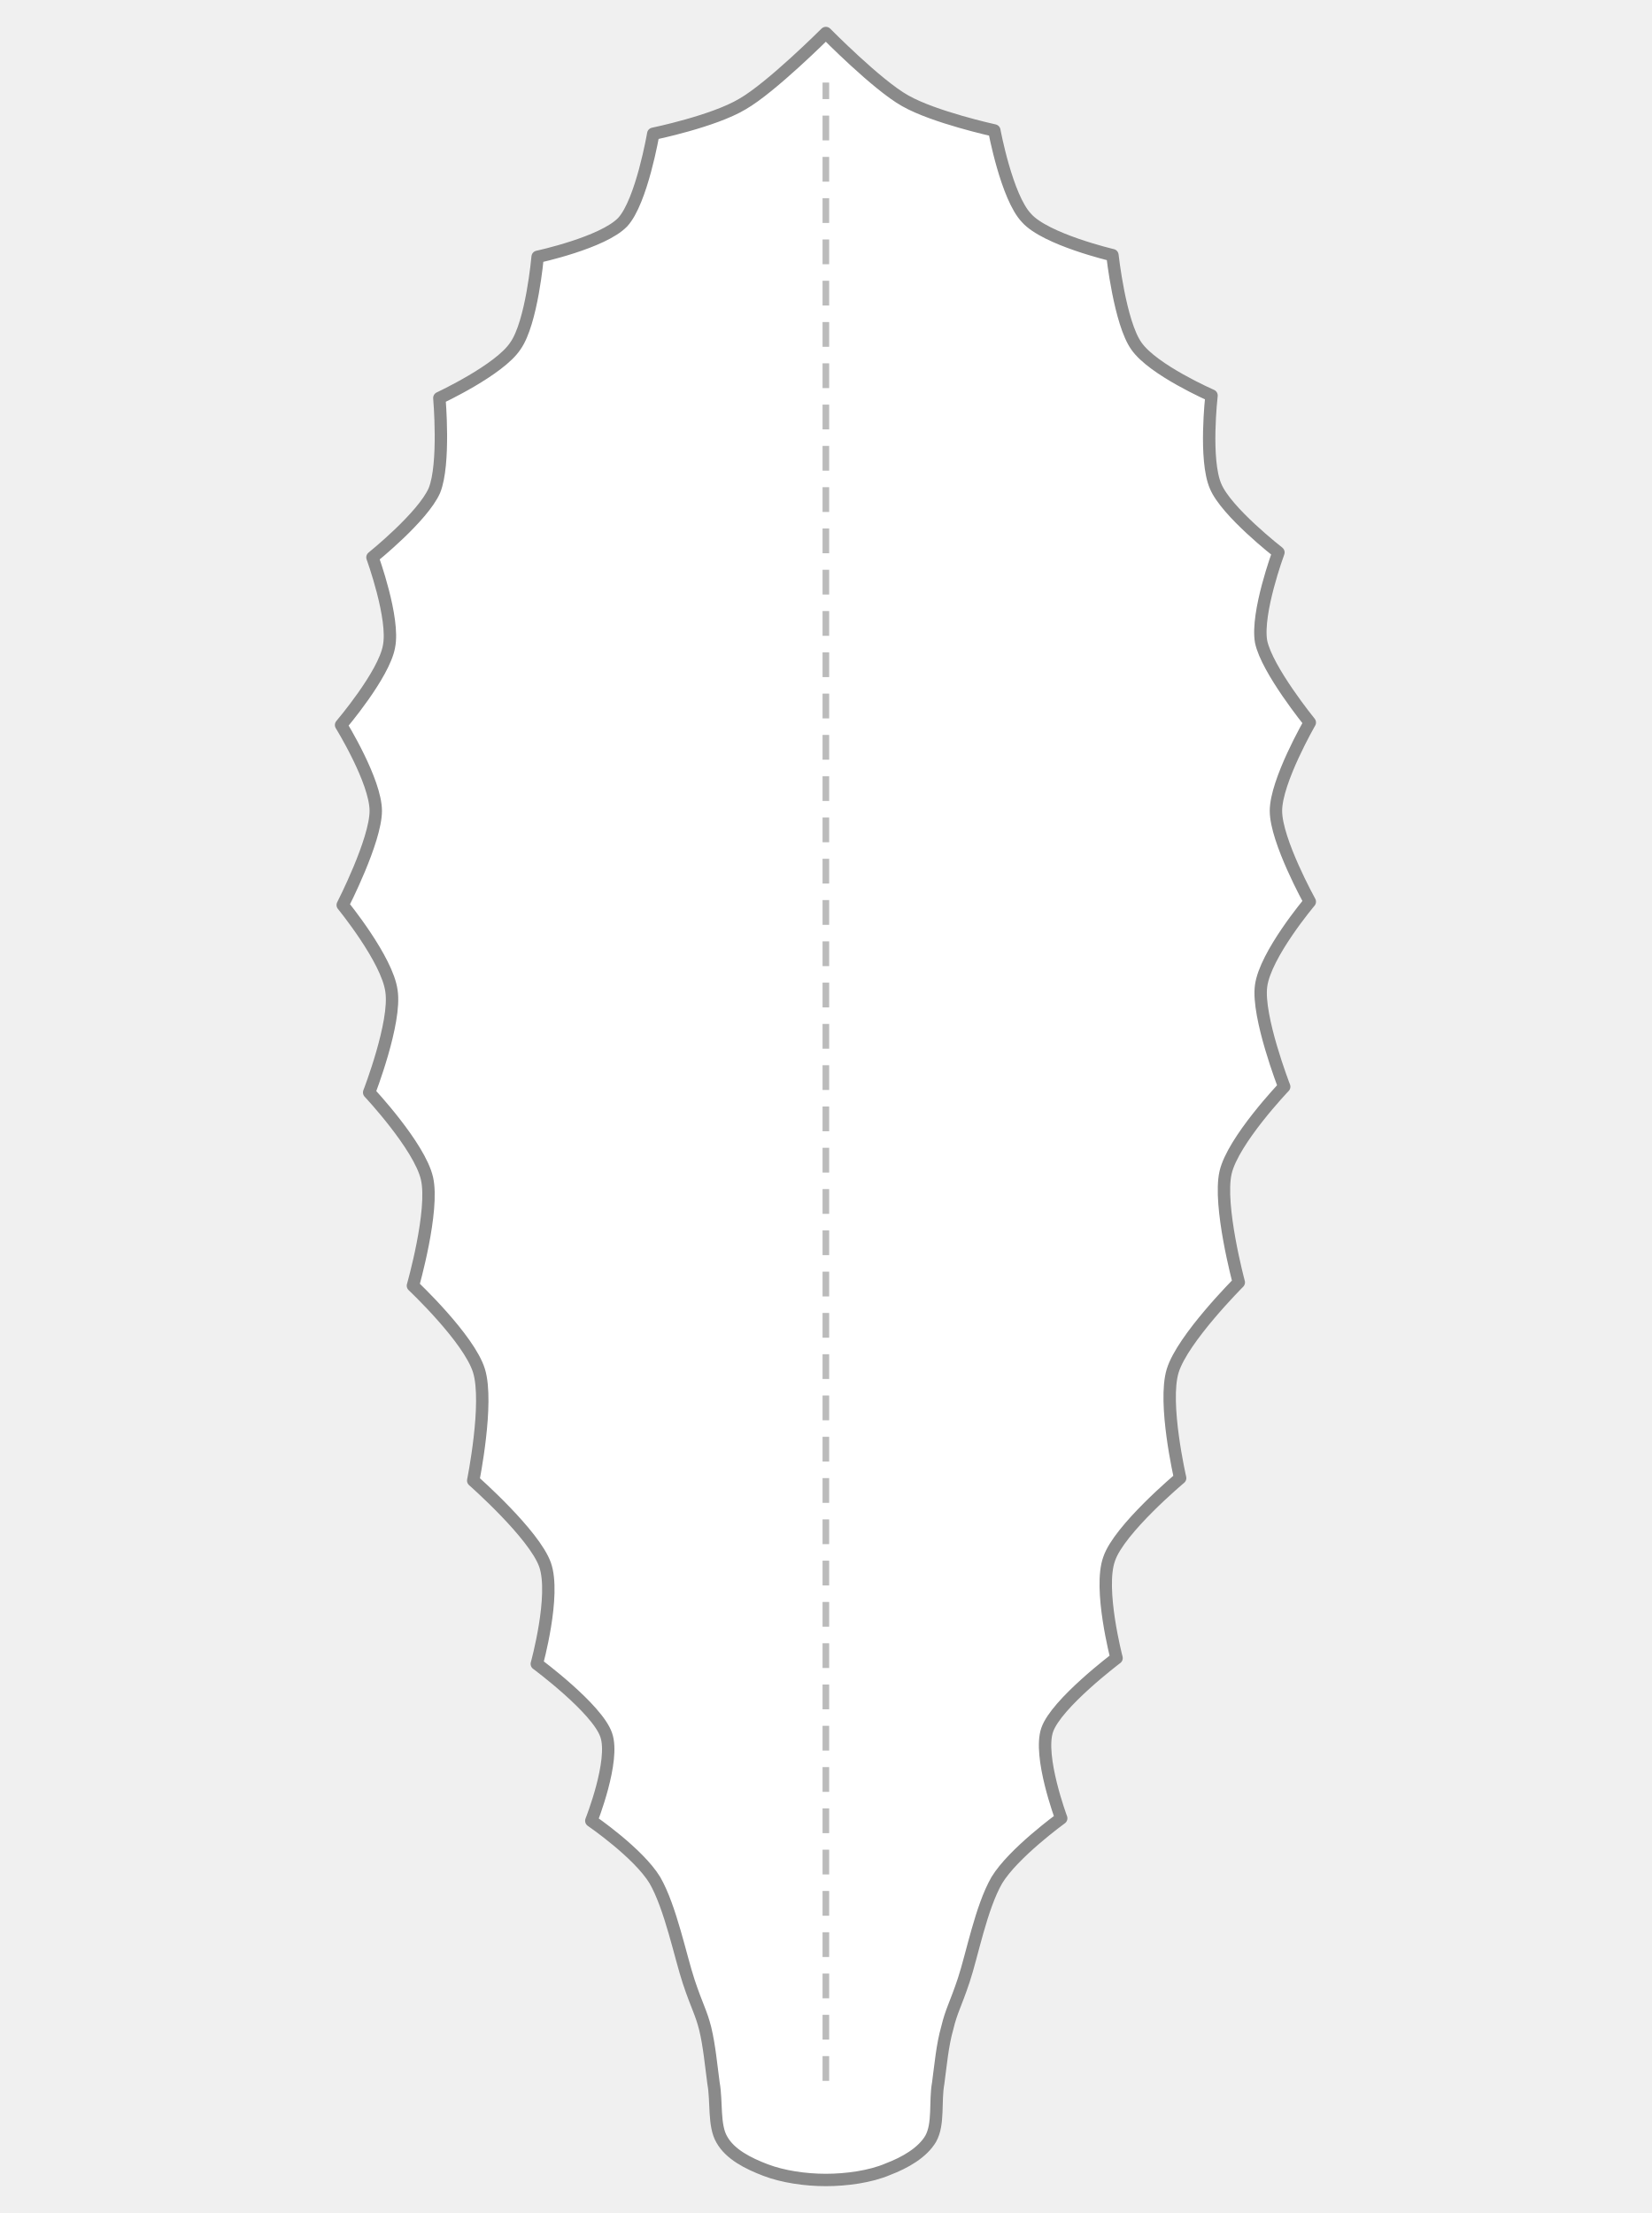
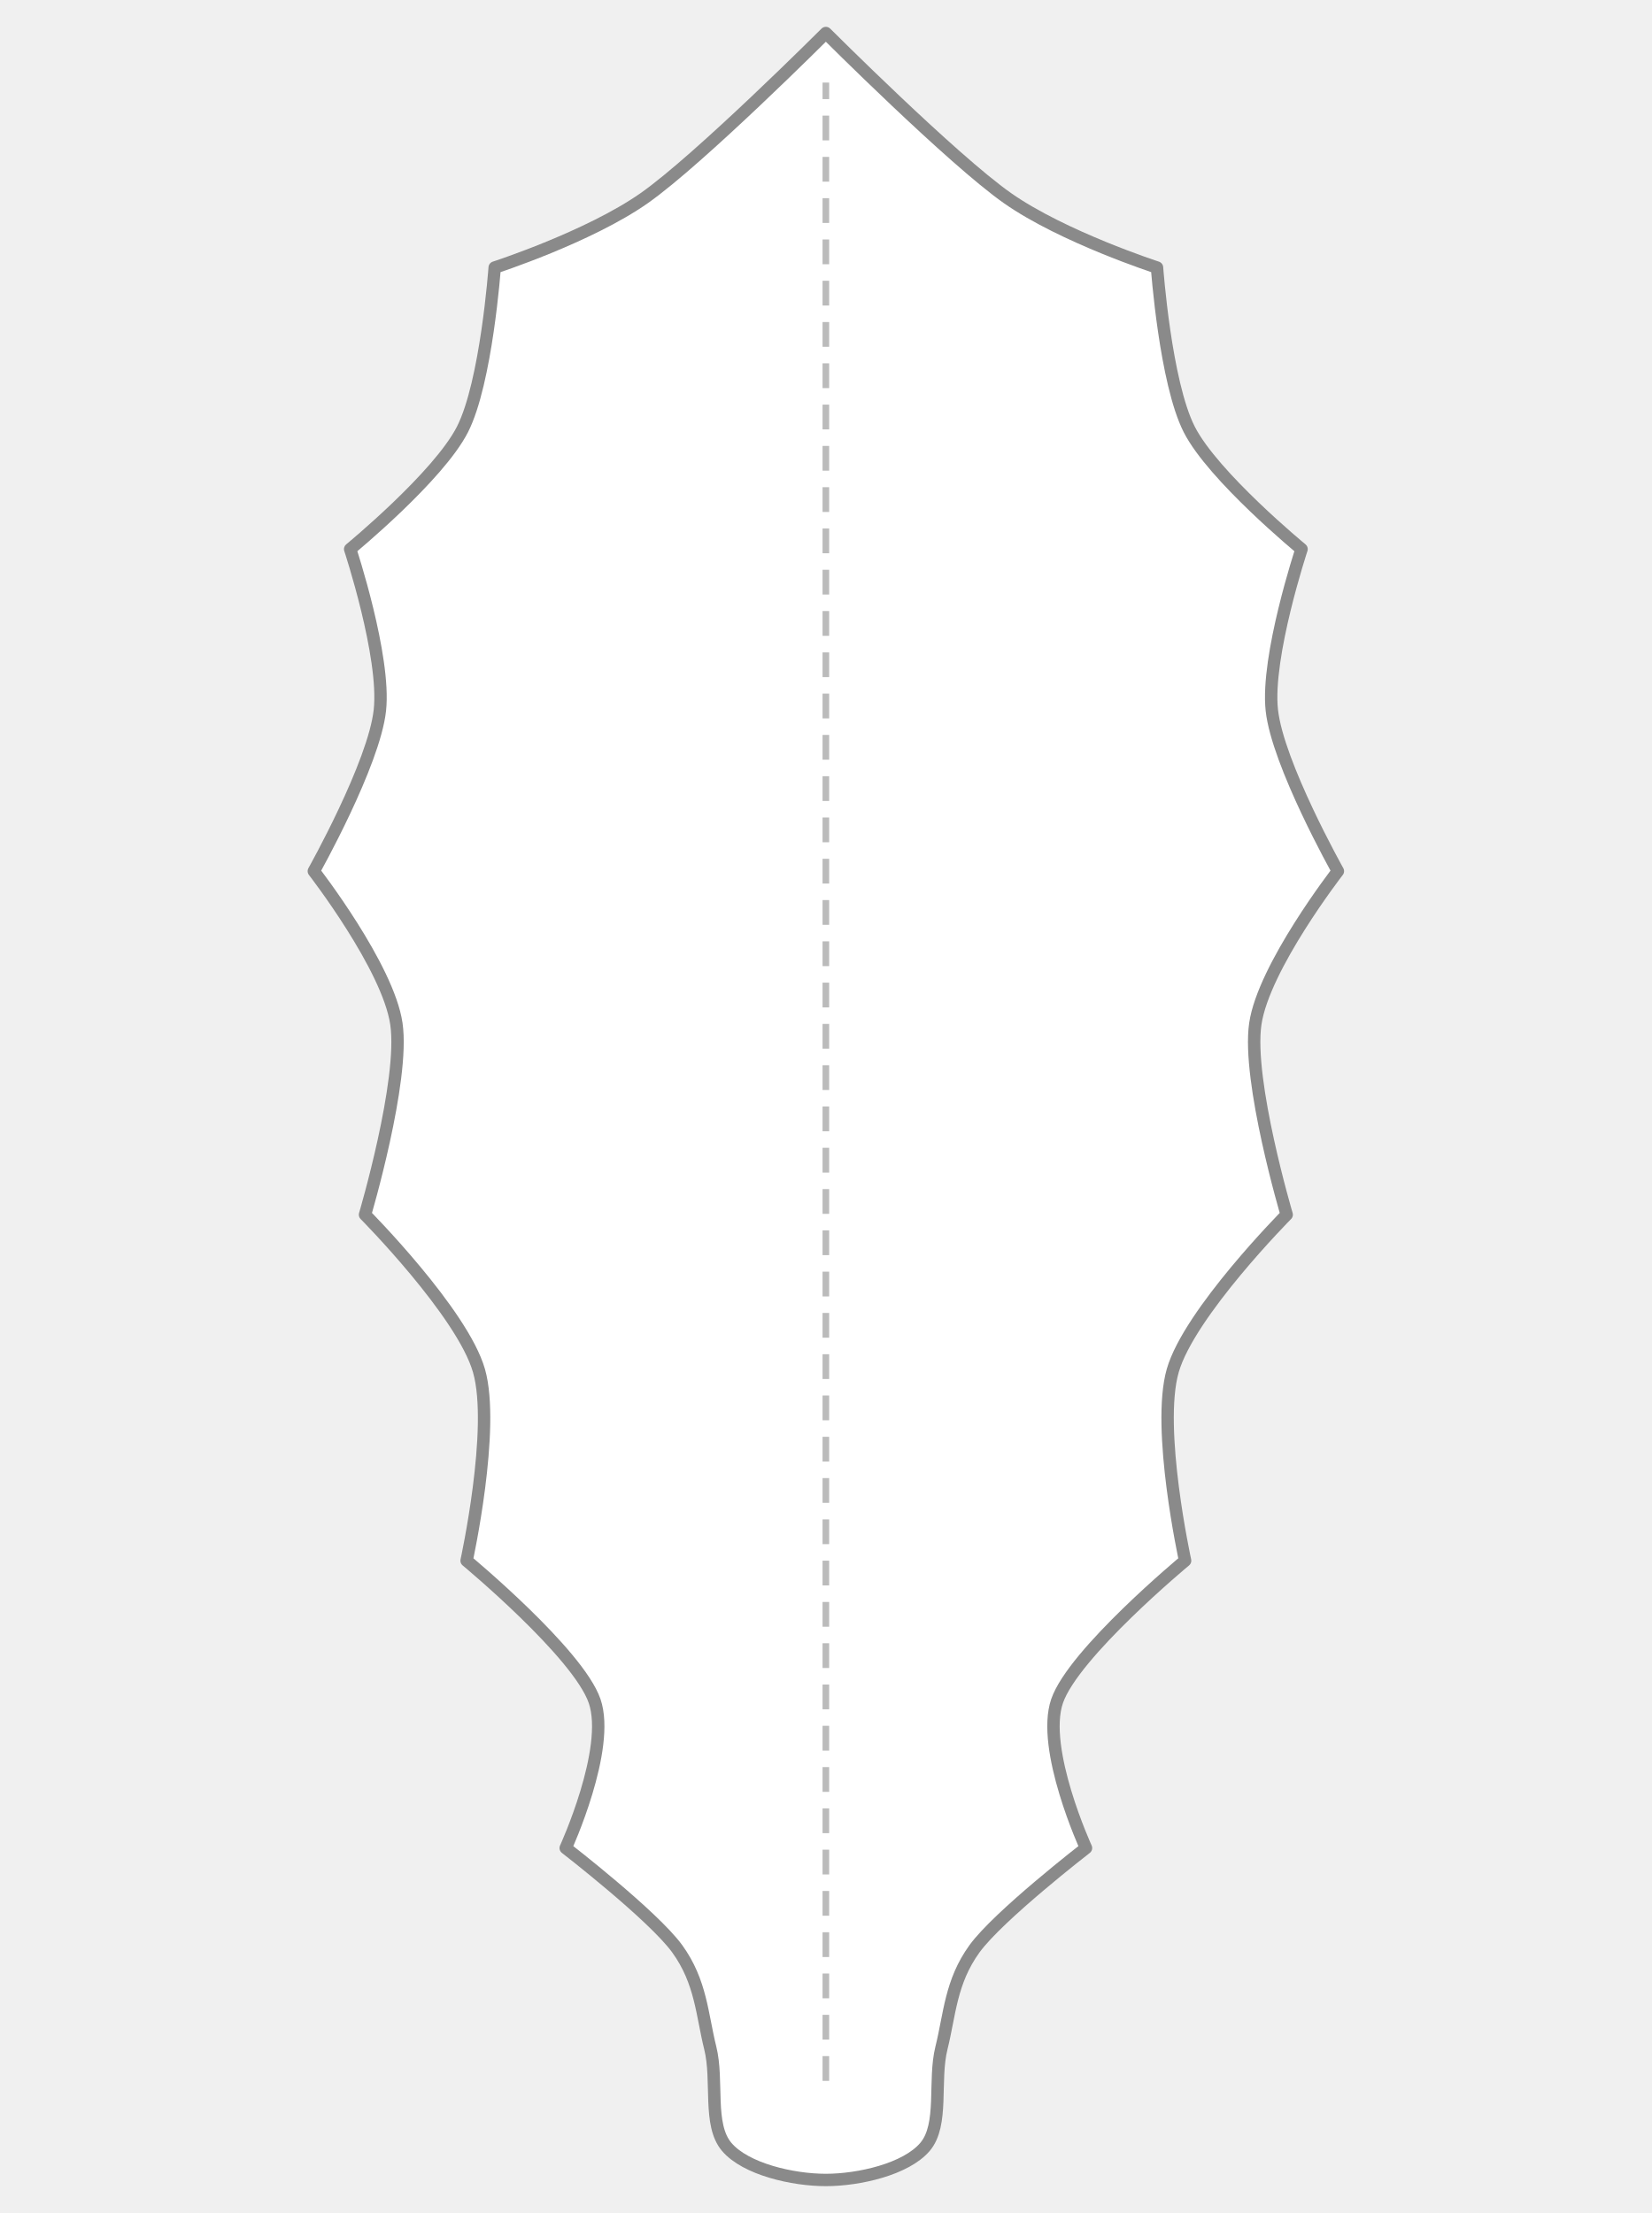
<svg xmlns="http://www.w3.org/2000/svg" viewBox="0 0 200 268" width="200" height="268">
-   <path id="contour" fill="#fff" stroke="#8a8a8a" stroke-width="1.5" stroke-linejoin="round" d="M 100 4 C 100 4 106.2 10.3 109.6 12.2 C 113.1 14.2 120.4 15.8 120.4 15.8 C 120.4 15.8 121.9 23.9 124.3 26.4 C 126.6 29 134.7 30.9 134.7 30.9 C 134.7 30.9 135.6 39.1 137.6 41.9 C 139.6 44.8 146.7 47.9 146.7 47.9 C 146.7 47.9 145.8 55.7 147.2 58.9 C 148.5 62 154.8 66.9 154.8 66.9 C 154.8 66.9 152.1 74.2 152.7 77.7 C 153.4 81.1 158.6 87.5 158.6 87.5 C 158.6 87.5 154.5 94.6 154.5 98.2 C 154.5 101.8 158.6 109.2 158.6 109.2 C 158.6 109.2 153.2 115.6 152.7 119.4 C 152.2 123.1 155.5 131.6 155.5 131.6 C 155.5 131.6 149.3 138.1 148.4 142 C 147.5 146 150 155.3 150 155.3 C 150 155.3 143.2 162.1 142 166 C 140.8 169.9 142.9 179 142.9 179 C 142.9 179 135.5 185.2 134.3 188.8 C 133 192.4 135.2 200.8 135.2 200.8 C 135.2 200.8 127.9 206.3 126.8 209.5 C 125.7 212.7 128.5 220.2 128.5 220.2 C 128.5 220.2 122.7 224.4 120.7 227.7 C 118.8 231 117.7 236.8 116.7 239.8 C 115.7 242.8 115.2 243.5 114.7 245.6 C 114.1 247.7 113.9 250.1 113.6 252.3 C 113.2 254.5 113.7 257.2 112.7 259 C 111.7 260.7 109.6 261.9 107.5 262.7 C 105.4 263.6 102.5 264 100 264 C 97.5 264 94.8 263.6 92.7 262.8 C 90.6 262 88.4 260.9 87.4 259.1 C 86.4 257.4 86.8 254.5 86.4 252.3 C 86.1 250.1 85.9 247.8 85.4 245.7 C 84.9 243.7 84.4 243 83.4 240 C 82.4 237 81.2 231 79.3 227.7 C 77.3 224.4 71.6 220.5 71.6 220.5 C 71.6 220.5 74.5 213.2 73.4 210.1 C 72.3 206.9 65 201.5 65 201.5 C 65 201.5 67.3 193.2 66 189.5 C 64.7 185.8 57.3 179.3 57.3 179.3 C 57.3 179.3 59.2 169.9 58 166 C 56.8 162.1 50 155.7 50 155.7 C 50 155.7 52.6 146.6 51.7 142.7 C 50.8 138.8 44.7 132.3 44.7 132.3 C 44.7 132.3 48 123.8 47.4 120 C 46.9 116.2 41.5 109.6 41.5 109.6 C 41.5 109.6 45.5 101.8 45.5 98.2 C 45.5 94.6 41.3 87.8 41.3 87.8 C 41.3 87.8 46.5 81.7 47.1 78.3 C 47.8 74.9 45.1 67.5 45.1 67.5 C 45.1 67.5 51.2 62.6 52.6 59.4 C 53.9 56.2 53.2 48.2 53.2 48.2 C 53.2 48.2 60.5 44.8 62.4 41.9 C 64.4 39.1 65.1 31.1 65.1 31.1 C 65.1 31.1 73 29.4 75.4 26.9 C 77.7 24.4 79.1 16.2 79.1 16.2 C 79.1 16.2 86.4 14.7 89.9 12.6 C 93.4 10.6 100 4 100 4 Z" />
+   <path id="contour" fill="#fff" stroke="#8a8a8a" stroke-width="1.5" stroke-linejoin="round" d="M 100 4 C 100 4 115.3 19.3 122 24 C 128.7 28.7 140.1 32.4 140.1 32.4 C 140.1 32.4 141.1 46.3 144 52 C 146.9 57.7 157.6 66.5 157.6 66.5 C 157.6 66.5 153.3 79.5 154 86 C 154.7 92.5 162 105.5 162 105.5 C 162 105.5 153 117.1 152 124 C 151 130.9 155.8 147.1 155.8 147.1 C 155.8 147.1 144 159 142 166 C 140 173 143.5 189 143.5 189 C 143.5 189 130 200.2 128 206 C 126 211.8 131.5 223.8 131.5 223.8 C 131.5 223.8 120.9 232 118 236 C 115.1 240 115 244 114 248 C 113 252 114.3 257.3 112 260 C 109.7 262.7 104 264 100 264 C 96 264 90.3 262.7 88 260 C 85.7 257.3 87 252 86 248 C 85 244 84.9 240 82 236 C 79.1 232 68.5 223.8 68.5 223.8 C 68.5 223.8 74 211.8 72 206 C 70 200.2 56.5 189 56.5 189 C 56.5 189 60 173 58 166 C 56 159 44.2 147.1 44.2 147.1 C 44.2 147.1 49 130.9 48 124 C 47 117.1 38 105.5 38 105.5 C 38 105.5 45.3 92.5 46 86 C 46.7 79.5 42.4 66.5 42.4 66.5 C 42.4 66.5 53.1 57.7 56 52 C 58.9 46.3 59.9 32.4 59.9 32.4 C 59.9 32.4 71.3 28.7 78 24 C 84.7 19.3 100 4 100 4 Z" />
  <line id="vein" x1="100" y1="252" x2="100" y2="10" stroke="#bbb" stroke-width="0.8" stroke-dasharray="3 2" />
</svg>
